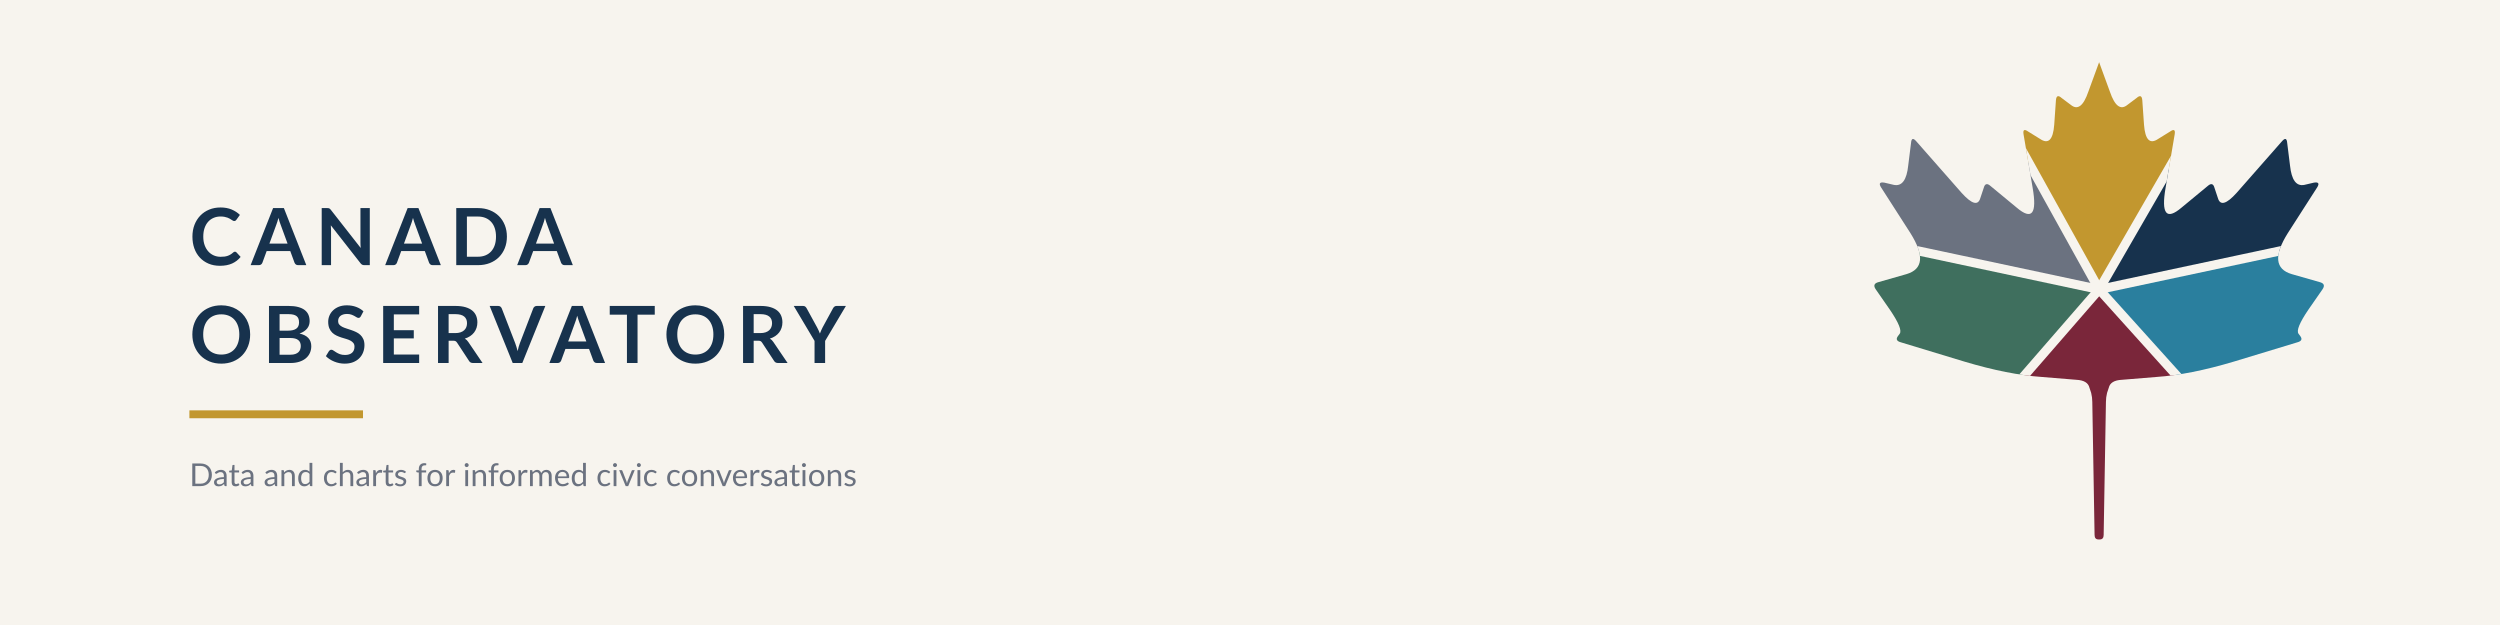
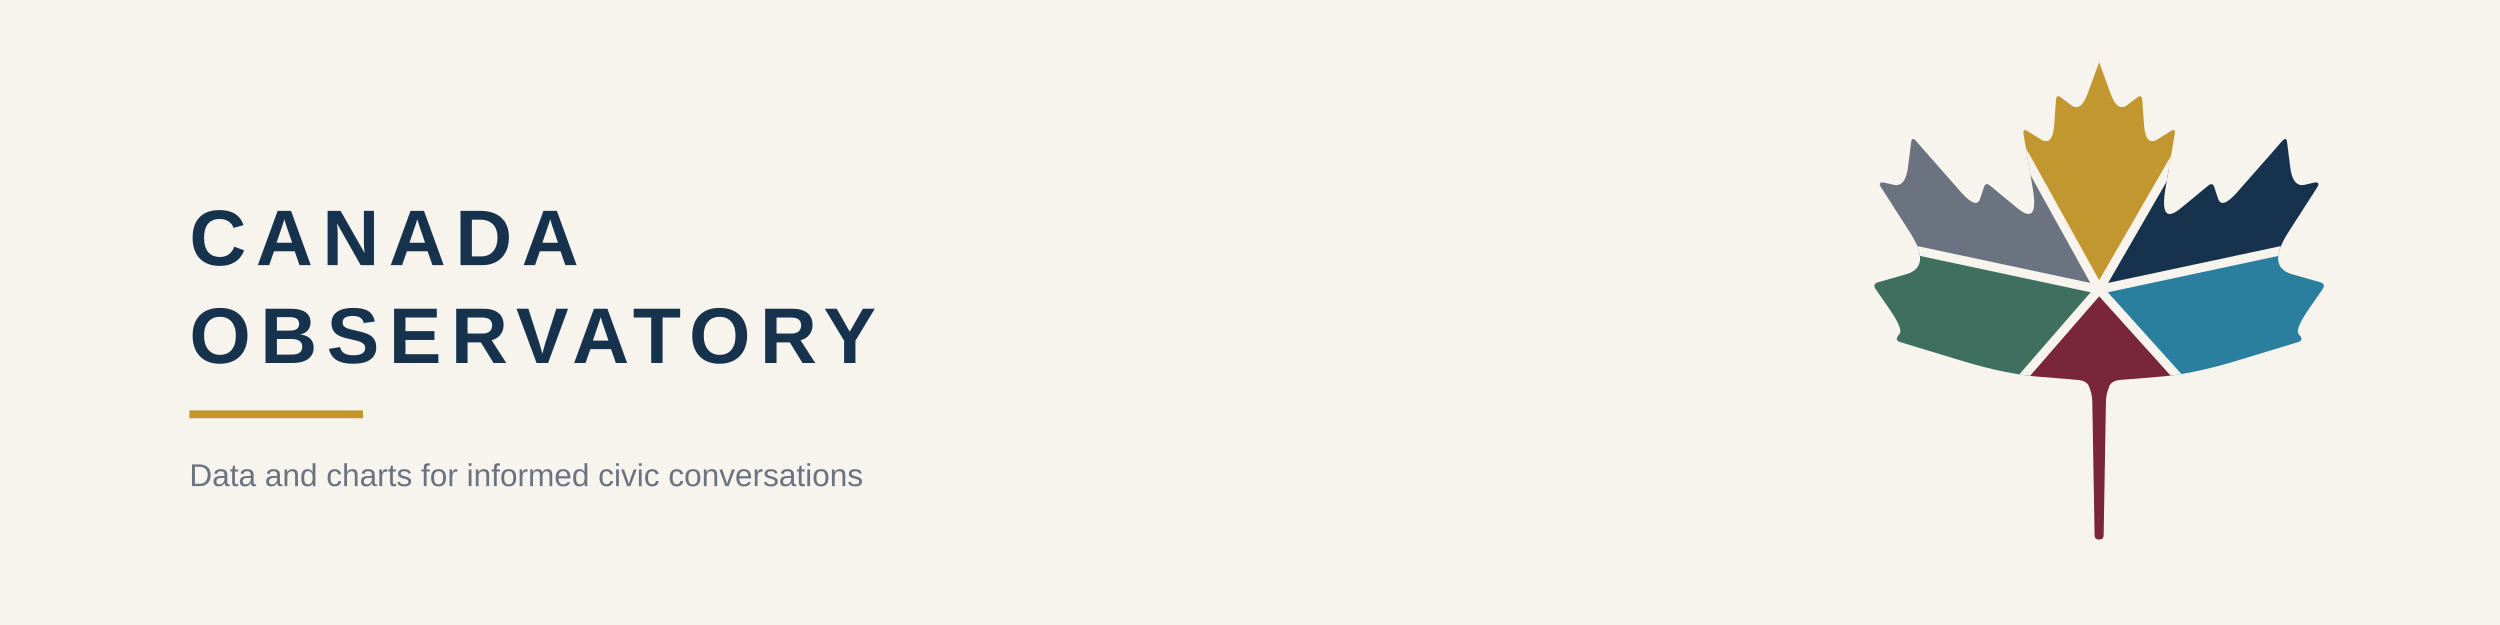
<svg xmlns="http://www.w3.org/2000/svg" viewBox="0 0 1584 396">
  <rect x="0" y="0" width="1584" height="396" fill="#F7F4EE" />
-   <text x="120" y="168" font-family="Lato, 'Helvetica Neue', Arial, sans-serif" font-size="50" font-weight="700" letter-spacing="6" fill="#17324D">CANADA</text>
-   <text x="120" y="230" font-family="Lato, 'Helvetica Neue', Arial, sans-serif" font-size="50" font-weight="700" letter-spacing="6" fill="#17324D">OBSERVATORY</text>
+   <text x="120" y="168" font-family="'Radio Canada', 'Helvetica Neue', Arial, sans-serif" font-size="50" font-weight="700" letter-spacing="6" fill="#17324D">CANADA</text>
+   <text x="120" y="230" font-family="'Radio Canada', 'Helvetica Neue', Arial, sans-serif" font-size="50" font-weight="700" letter-spacing="6" fill="#17324D">OBSERVATORY</text>
  <rect x="120" y="260" width="110" height="5" fill="#C2972F" />
-   <text x="120" y="308" font-family="Lato, 'Helvetica Neue', Arial, sans-serif" font-size="20" fill="#6B7280">Data and charts for informed civic conversations</text>
+   <text x="120" y="308" font-family="'Radio Canada', 'Helvetica Neue', Arial, sans-serif" font-size="20" fill="#6B7280">Data and charts for informed civic conversations</text>
  <g transform="translate(1150,25) scale(3.6)">
    <defs>
      <path id="Lbc" d="M 50.0 4.0 Q 50.0 4.0 50.4 5.1 L 51.9 9.2 Q 53.2 13.0 55.0 11.5 L 56.6 10.3 Q 57.5 9.5 57.6 10.7 L 57.9 15.0 Q 58.2 19.0 60.4 17.5 L 62.5 16.2 Q 63.5 15.5 63.3 16.7 L 61.7 26.1 Q 60.5 33.0 64.5 29.6 L 69.1 25.8 Q 70.0 25.0 70.3 26.1 L 70.9 27.9 Q 71.5 30.0 74.2 27.0 L 82.2 17.9 Q 83.0 17.0 83.1 18.2 L 83.6 22.2 Q 84.0 26.0 86.1 25.6 L 87.8 25.2 Q 89.0 25.0 88.4 26.0 L 83.2 34.1 Q 79.5 40.0 83.9 41.3 L 88.8 42.7 Q 90.0 43.0 89.3 44.0 L 86.8 47.6 Q 84.5 51.0 85.1 51.8 L 85.4 52.2 Q 86.0 53.0 84.9 53.3 L 73.7 56.7 Q 66.0 59.0 60.1 59.4 L 54.0 59.9 Q 52.0 60.0 51.7 61.3 L 51.4 62.2 Q 51.2 63.0 51.2 63.8 L 50.8 87.2 Q 50.8 88.0 50.1 88.0 L 49.9 88.0 Q 49.2 88.0 49.2 87.2 L 48.8 63.8 Q 48.8 63.0 48.6 62.2 L 48.3 61.3 Q 48.0 60.0 46.0 59.9 L 39.9 59.4 Q 34.0 59.0 26.3 56.7 L 15.1 53.3 Q 14.0 53.0 14.6 52.2 L 14.9 51.8 Q 15.5 51.0 13.2 47.6 L 10.7 44.0 Q 10.0 43.0 11.2 42.7 L 16.1 41.3 Q 20.5 40.0 16.8 34.1 L 11.6 26.0 Q 11.0 25.0 12.2 25.2 L 13.9 25.6 Q 16.0 26.0 16.4 22.2 L 16.9 18.2 Q 17.0 17.0 17.8 17.9 L 25.8 27.0 Q 28.5 30.0 29.1 27.9 L 29.7 26.1 Q 30.0 25.0 30.9 25.8 L 35.5 29.6 Q 39.5 33.0 38.3 26.1 L 36.7 16.7 Q 36.5 15.5 37.5 16.2 L 39.6 17.5 Q 41.8 19.0 42.1 15.0 L 42.4 10.7 Q 42.5 9.5 43.4 10.3 L 45.0 11.5 Q 46.8 13.0 48.1 9.2 L 49.6 5.1 Q 50.0 4.0 50.0 4.0 Z" />
      <clipPath id="Cbc">
        <use href="#Lbc" />
      </clipPath>
    </defs>
    <g clip-path="url(#Cbc)">
      <path d="M 50 44 L 3.9 -39.1 L 97.5 -38.3 Z" fill="#C2972F" />
      <path d="M 50 44 L 97.5 -38.3 L 142.9 24.2 Z" fill="#17324D" />
      <path d="M 50 44 L 142.9 24.2 L 113.6 114.6 Z" fill="#2A7F9E" />
      <path d="M 50 44 L 113.6 114.6 L -12.3 115.7 Z" fill="#7A263A" />
      <path d="M 50 44 L -12.3 115.7 L -42.9 24.2 Z" fill="#3F6F5E" />
      <path d="M 50 44 L -42.9 24.2 L 3.9 -39.1 Z" fill="#6B7280" />
      <line x1="50" y1="44" x2="3.9" y2="-39.1" stroke="#F7F4EE" stroke-width="1.6" />
      <line x1="50" y1="44" x2="97.5" y2="-38.3" stroke="#F7F4EE" stroke-width="1.6" />
      <line x1="50" y1="44" x2="142.9" y2="24.2" stroke="#F7F4EE" stroke-width="1.6" />
      <line x1="50" y1="44" x2="113.6" y2="114.6" stroke="#F7F4EE" stroke-width="1.6" />
      <line x1="50" y1="44" x2="-12.3" y2="115.7" stroke="#F7F4EE" stroke-width="1.6" />
      <line x1="50" y1="44" x2="-42.9" y2="24.2" stroke="#F7F4EE" stroke-width="1.6" />
    </g>
  </g>
</svg>
